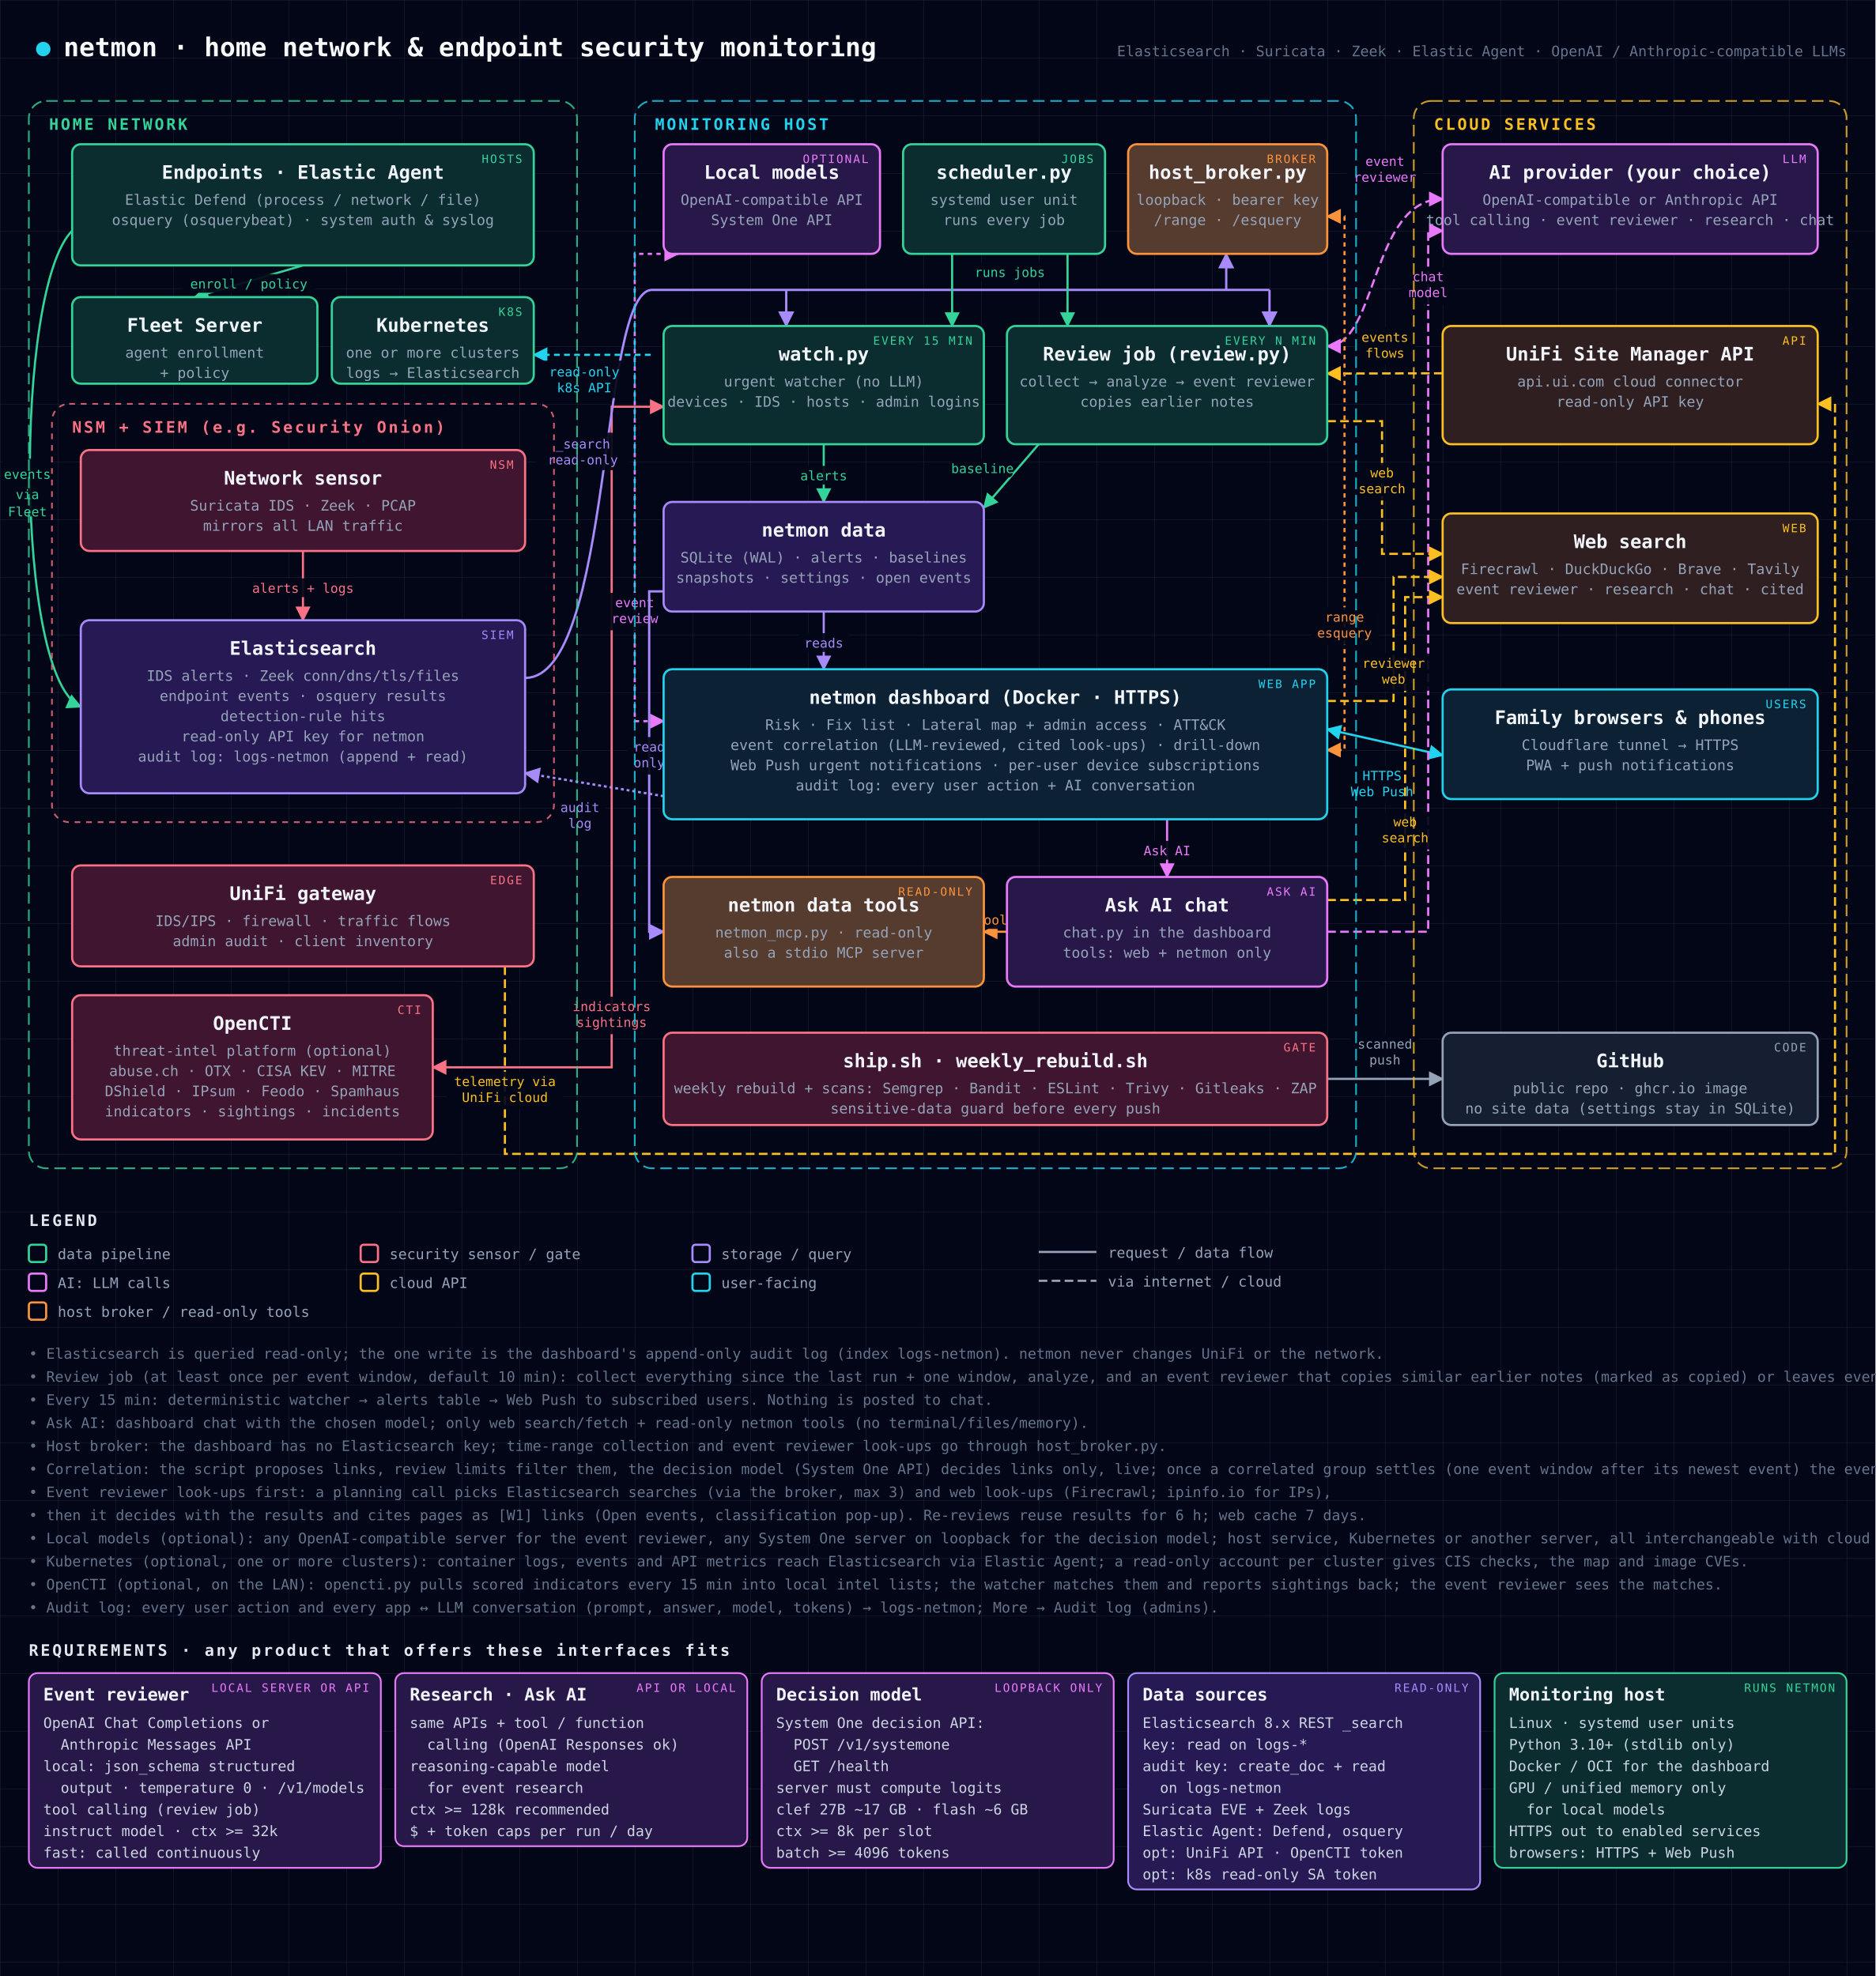
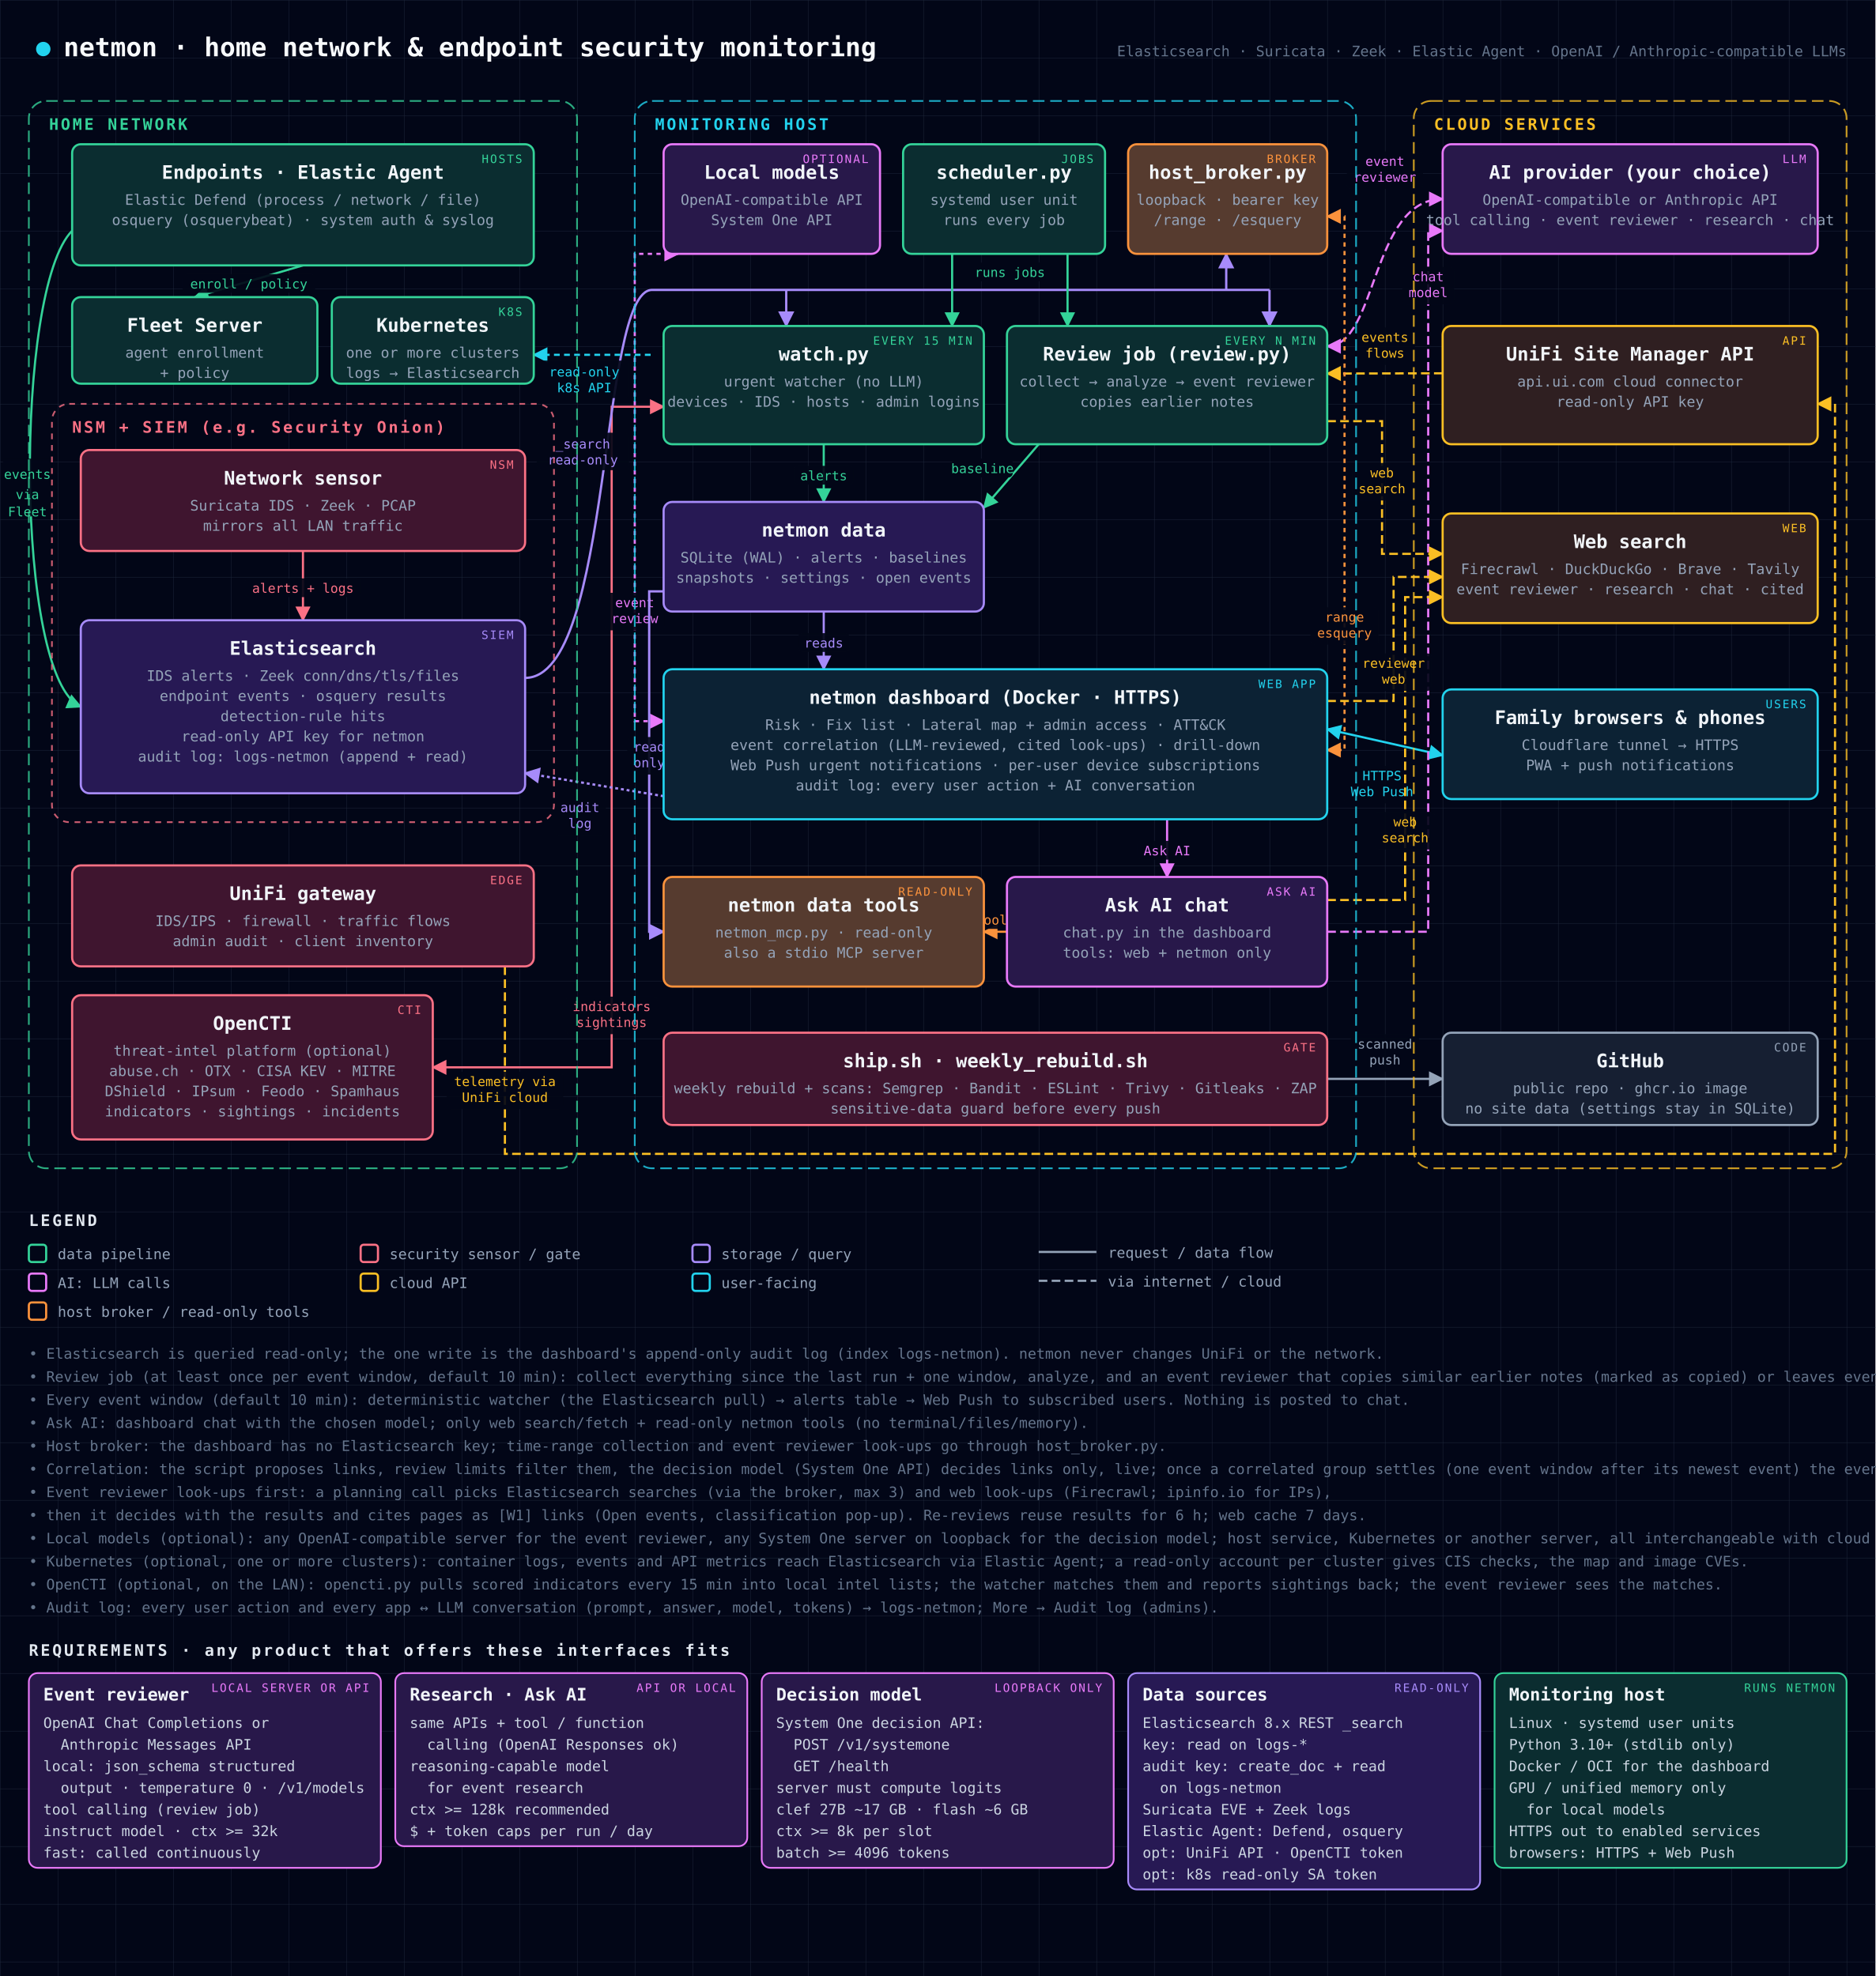
<svg xmlns="http://www.w3.org/2000/svg" viewBox="0 0 1300 1370" width="1300" height="1370" font-family="JetBrains Mono, ui-monospace, SFMono-Regular, Menlo, Consolas, monospace">
  <defs>
    <pattern id="grid" width="40" height="40" patternUnits="userSpaceOnUse">
      <path d="M 40 0 L 0 0 0 40" fill="none" stroke="#1e293b" stroke-width="0.5" />
    </pattern>
    <marker id="ah-22d3ee" viewBox="0 0 10 10" refX="9" refY="5" markerWidth="7" markerHeight="7" orient="auto-start-reverse">
      <path d="M0,0 L10,5 L0,10 z" fill="#22d3ee" />
    </marker>
    <marker id="ah-34d399" viewBox="0 0 10 10" refX="9" refY="5" markerWidth="7" markerHeight="7" orient="auto-start-reverse">
      <path d="M0,0 L10,5 L0,10 z" fill="#34d399" />
    </marker>
    <marker id="ah-64748b" viewBox="0 0 10 10" refX="9" refY="5" markerWidth="7" markerHeight="7" orient="auto-start-reverse">
      <path d="M0,0 L10,5 L0,10 z" fill="#64748b" />
    </marker>
    <marker id="ah-94a3b8" viewBox="0 0 10 10" refX="9" refY="5" markerWidth="7" markerHeight="7" orient="auto-start-reverse">
      <path d="M0,0 L10,5 L0,10 z" fill="#94a3b8" />
    </marker>
    <marker id="ah-a78bfa" viewBox="0 0 10 10" refX="9" refY="5" markerWidth="7" markerHeight="7" orient="auto-start-reverse">
      <path d="M0,0 L10,5 L0,10 z" fill="#a78bfa" />
    </marker>
    <marker id="ah-e879f9" viewBox="0 0 10 10" refX="9" refY="5" markerWidth="7" markerHeight="7" orient="auto-start-reverse">
      <path d="M0,0 L10,5 L0,10 z" fill="#e879f9" />
    </marker>
    <marker id="ah-fb7185" viewBox="0 0 10 10" refX="9" refY="5" markerWidth="7" markerHeight="7" orient="auto-start-reverse">
      <path d="M0,0 L10,5 L0,10 z" fill="#fb7185" />
    </marker>
    <marker id="ah-fb923c" viewBox="0 0 10 10" refX="9" refY="5" markerWidth="7" markerHeight="7" orient="auto-start-reverse">
      <path d="M0,0 L10,5 L0,10 z" fill="#fb923c" />
    </marker>
    <marker id="ah-fbbf24" viewBox="0 0 10 10" refX="9" refY="5" markerWidth="7" markerHeight="7" orient="auto-start-reverse">
      <path d="M0,0 L10,5 L0,10 z" fill="#fbbf24" />
    </marker>
  </defs>
  <rect width="1300" height="1370" fill="#020617" />
  <rect width="1300" height="1370" fill="url(#grid)" />
  <circle cx="30" cy="34" r="5" fill="#22d3ee" />
  <text x="44" y="39" fill="#f8fafc" font-size="18" font-weight="700">netmon · home network &amp; endpoint security monitoring</text>
  <text x="1280" y="39" text-anchor="end" fill="#64748b" font-size="10">Elasticsearch · Suricata · Zeek · Elastic Agent · OpenAI / Anthropic-compatible LLMs</text>
  <path d="M210.0,184 L135.0,206" fill="none" stroke="#34d399" stroke-width="1.5" marker-end="url(#ah-34d399)" />
  <rect x="126.5" y="190.0" width="92.0" height="13" rx="3" fill="#020617" opacity="0.92" />
  <text x="172.5" y="200.0" text-anchor="middle" fill="#34d399" font-size="9">enroll / policy</text>
  <path d="M50,160 C10,200 10,470 56,490" fill="none" stroke="#34d399" stroke-width="1.5" marker-end="url(#ah-34d399)" />
  <rect x="2" y="318" width="34" height="40" fill="#020617" opacity="0.9" />
  <text x="19" y="332" text-anchor="middle" fill="#34d399" font-size="9">events</text>
  <text x="19" y="346" text-anchor="middle" fill="#34d399" font-size="9">via</text>
  <text x="19" y="358" text-anchor="middle" fill="#34d399" font-size="9">Fleet</text>
  <path d="M210.0,382 L210.0,430" fill="none" stroke="#fb7185" stroke-width="1.5" marker-end="url(#ah-fb7185)" />
  <rect x="169.6" y="401.0" width="80.8" height="13" rx="3" fill="#020617" opacity="0.92" />
  <text x="210.0" y="411.0" text-anchor="middle" fill="#fb7185" font-size="9">alerts + logs</text>
  <path d="M300,740 L424,740 L424,282 L460,282" fill="none" stroke="#fb7185" stroke-width="1.5" marker-start="url(#ah-fb7185)" marker-end="url(#ah-fb7185)" />
  <rect x="392.0" y="691" width="64.0" height="26" rx="3" fill="#020617" opacity="0.92" />
  <text x="424" y="701" text-anchor="middle" fill="#fb7185" font-size="9">indicators</text>
  <text x="424" y="712" text-anchor="middle" fill="#fb7185" font-size="9">sightings</text>
  <path d="M364,470 C425,470 415,201 452,201 L880,201" fill="none" stroke="#a78bfa" stroke-width="1.6" />
  <path d="M545,201 L545,226" fill="none" stroke="#a78bfa" stroke-width="1.6" marker-end="url(#ah-a78bfa)" />
  <path d="M880,201 L880,226" fill="none" stroke="#a78bfa" stroke-width="1.6" marker-end="url(#ah-a78bfa)" />
  <rect x="372" y="300" width="64" height="26" rx="3" fill="#020617" opacity="0.92" />
  <text x="404" y="311" text-anchor="middle" fill="#a78bfa" font-size="9">_search</text>
  <text x="404" y="322" text-anchor="middle" fill="#a78bfa" font-size="9">read-only</text>
  <path d="M350,670 L350,800 L1272,800 L1272,280 L1260,280" fill="none" stroke="#fbbf24" stroke-width="1.5" stroke-dasharray="6,3" marker-end="url(#ah-fbbf24)" />
  <rect x="309.6" y="743" width="80.8" height="26" rx="3" fill="#020617" opacity="0.92" />
  <text x="350" y="753" text-anchor="middle" fill="#fbbf24" font-size="9">telemetry via</text>
  <text x="350" y="764" text-anchor="middle" fill="#fbbf24" font-size="9">UniFi cloud</text>
  <path d="M1000,258.8 L920,259" fill="none" stroke="#fbbf24" stroke-width="1.5" marker-end="url(#ah-fbbf24)" stroke-dasharray="6,3" />
  <rect x="939.2" y="227" width="41.6" height="26" rx="3" fill="#020617" opacity="0.92" />
  <text x="960" y="237" text-anchor="middle" fill="#fbbf24" font-size="9">events</text>
  <text x="960" y="248" text-anchor="middle" fill="#fbbf24" font-size="9">flows</text>
  <path d="M920,240 C955,240 950,138 1000,138" fill="none" stroke="#e879f9" stroke-width="1.5" stroke-dasharray="6,3" marker-start="url(#ah-e879f9)" marker-end="url(#ah-e879f9)" />
  <rect x="933.6" y="105" width="52.8" height="26" rx="3" fill="#020617" opacity="0.92" />
  <text x="960" y="115" text-anchor="middle" fill="#e879f9" font-size="9">event</text>
  <text x="960" y="126" text-anchor="middle" fill="#e879f9" font-size="9">reviewer</text>
  <path d="M370,246 L452,246" fill="none" stroke="#22d3ee" stroke-width="1.5" stroke-dasharray="4,3" marker-start="url(#ah-22d3ee)" />
  <rect x="374" y="250" width="62" height="26" rx="3" fill="#020617" opacity="0.92" />
  <text x="405" y="261" text-anchor="middle" fill="#22d3ee" font-size="9">read-only</text>
  <text x="405" y="272" text-anchor="middle" fill="#22d3ee" font-size="9">k8s API</text>
  <path d="M660,176 L660,226" fill="none" stroke="#34d399" stroke-width="1.5" marker-end="url(#ah-34d399)" />
  <path d="M740,176 L740,226" fill="none" stroke="#34d399" stroke-width="1.5" marker-end="url(#ah-34d399)" />
  <rect x="671" y="182" width="58" height="13" rx="3" fill="#020617" />
  <text x="700" y="192" text-anchor="middle" fill="#34d399" font-size="9">runs jobs</text>
  <path d="M850,201 L850,176" fill="none" stroke="#a78bfa" stroke-width="1.6" marker-end="url(#ah-a78bfa)" />
  <path d="M920,150 L932,150 L932,520 L920,520" fill="none" stroke="#fb923c" stroke-width="1.5" stroke-dasharray="3,3" marker-start="url(#ah-fb923c)" marker-end="url(#ah-fb923c)" />
  <rect x="908.4" y="421" width="47.2" height="26" rx="3" fill="#020617" opacity="0.92" />
  <text x="932" y="431" text-anchor="middle" fill="#fb923c" font-size="9">range</text>
  <text x="932" y="442" text-anchor="middle" fill="#fb923c" font-size="9">esquery</text>
  <path d="M571.0,308 L571.0,348" fill="none" stroke="#34d399" stroke-width="1.5" marker-end="url(#ah-34d399)" />
  <rect x="550.2" y="323.0" width="41.6" height="13" rx="3" fill="#020617" opacity="0.92" />
  <text x="571.0" y="333.0" text-anchor="middle" fill="#34d399" font-size="9">alerts</text>
  <path d="M720,308 L682,352" fill="none" stroke="#34d399" stroke-width="1.5" marker-end="url(#ah-34d399)" />
  <rect x="660" y="318" width="42" height="13" rx="3" fill="#020617" />
  <text x="681" y="328" text-anchor="middle" fill="#34d399" font-size="9">baseline</text>
  <path d="M571.0,424 L571,464" fill="none" stroke="#a78bfa" stroke-width="1.5" marker-end="url(#ah-a78bfa)" />
  <rect x="553.0" y="439.0" width="36.0" height="13" rx="3" fill="#020617" opacity="0.92" />
  <text x="571.0" y="449.0" text-anchor="middle" fill="#a78bfa" font-size="9">reads</text>
  <path d="M920,505.6 L1000,523.6" fill="none" stroke="#22d3ee" stroke-width="1.5" marker-end="url(#ah-22d3ee)" marker-start="url(#ah-22d3ee)" />
  <rect x="931.6" y="531" width="52.8" height="26" rx="3" fill="#020617" opacity="0.92" />
  <text x="958" y="541" text-anchor="middle" fill="#22d3ee" font-size="9">HTTPS</text>
  <text x="958" y="552" text-anchor="middle" fill="#22d3ee" font-size="9">Web Push</text>
  <path d="M920,748.0 L1000,748.0" fill="none" stroke="#94a3b8" stroke-width="1.5" marker-end="url(#ah-94a3b8)" />
  <rect x="936.4" y="717" width="47.2" height="26" rx="3" fill="#020617" opacity="0.92" />
  <text x="960" y="727" text-anchor="middle" fill="#94a3b8" font-size="9">scanned</text>
  <text x="960" y="738" text-anchor="middle" fill="#94a3b8" font-size="9">push</text>
  <path d="M470,176 L440,176 L440,500 L460,500" fill="none" stroke="#e879f9" stroke-width="1.5" stroke-dasharray="3,3" marker-start="url(#ah-e879f9)" marker-end="url(#ah-e879f9)" />
  <rect x="419.2" y="411" width="41.6" height="26" rx="3" fill="#020617" opacity="0.92" />
  <text x="440" y="421" text-anchor="middle" fill="#e879f9" font-size="9">event</text>
  <text x="440" y="432" text-anchor="middle" fill="#e879f9" font-size="9">review</text>
  <path d="M809,568 L809,608" fill="none" stroke="#e879f9" stroke-width="1.5" marker-end="url(#ah-e879f9)" />
  <rect x="788.2" y="583.0" width="41.6" height="13" rx="3" fill="#020617" opacity="0.92" />
  <text x="809.0" y="593.0" text-anchor="middle" fill="#e879f9" font-size="9">Ask AI</text>
  <path d="M698,646.0 L682,646.0" fill="none" stroke="#fb923c" stroke-width="1.5" marker-end="url(#ah-fb923c)" />
  <rect x="672.0" y="631.0" width="36.0" height="13" rx="3" fill="#020617" opacity="0.92" />
  <text x="690.0" y="641.0" text-anchor="middle" fill="#fb923c" font-size="9">tools</text>
  <path d="M460,410 L450,410 L450,646 L460,646" fill="none" stroke="#a78bfa" stroke-width="1.6" marker-end="url(#ah-a78bfa)" />
  <rect x="434.8" y="511" width="30.4" height="26" rx="3" fill="#020617" opacity="0.92" />
  <text x="450" y="521" text-anchor="middle" fill="#a78bfa" font-size="9">read</text>
  <text x="450" y="532" text-anchor="middle" fill="#a78bfa" font-size="9">only</text>
  <path d="M920,646 L990,646 L990,160 L1000,160" fill="none" stroke="#e879f9" stroke-width="1.5" stroke-dasharray="6,3" marker-end="url(#ah-e879f9)" />
  <rect x="972.0" y="185" width="36.0" height="26" rx="3" fill="#020617" opacity="0.92" />
  <text x="990" y="195" text-anchor="middle" fill="#e879f9" font-size="9">chat</text>
  <text x="990" y="206" text-anchor="middle" fill="#e879f9" font-size="9">model</text>
  <path d="M920,292 L958,292 L958,384 L1000,384" fill="none" stroke="#fbbf24" stroke-width="1.5" stroke-dasharray="6,3" marker-end="url(#ah-fbbf24)" />
  <rect x="937.2" y="321" width="41.6" height="26" rx="3" fill="#020617" opacity="0.92" />
  <text x="958" y="331" text-anchor="middle" fill="#fbbf24" font-size="9">web</text>
  <text x="958" y="342" text-anchor="middle" fill="#fbbf24" font-size="9">search</text>
  <path d="M920,624 L974,624 L974,414 L1000,414" fill="none" stroke="#fbbf24" stroke-width="1.5" stroke-dasharray="6,3" marker-end="url(#ah-fbbf24)" />
  <rect x="953.2" y="563" width="41.6" height="26" rx="3" fill="#020617" opacity="0.92" />
  <text x="974" y="573" text-anchor="middle" fill="#fbbf24" font-size="9">web</text>
  <text x="974" y="584" text-anchor="middle" fill="#fbbf24" font-size="9">search</text>
  <path d="M920,486 L966,486 L966,400 L1000,400" fill="none" stroke="#fbbf24" stroke-width="1.5" stroke-dasharray="6,3" marker-end="url(#ah-fbbf24)" />
  <rect x="939.6" y="453" width="52.8" height="26" rx="3" fill="#020617" opacity="0.92" />
  <text x="966" y="463" text-anchor="middle" fill="#fbbf24" font-size="9">reviewer</text>
  <text x="966" y="474" text-anchor="middle" fill="#fbbf24" font-size="9">web</text>
  <path d="M460,552 L364,536" fill="none" stroke="#a78bfa" stroke-width="1.6" stroke-dasharray="2,2" marker-end="url(#ah-a78bfa)" />
  <rect x="384.0" y="553" width="36.0" height="26" rx="3" fill="#020617" opacity="0.92" />
  <text x="402" y="563" text-anchor="middle" fill="#a78bfa" font-size="9">audit</text>
  <text x="402" y="574" text-anchor="middle" fill="#a78bfa" font-size="9">log</text>
  <rect x="20" y="70" width="380" height="740" rx="12" fill="none" stroke="#34d399" stroke-width="1.2" stroke-dasharray="8,4" opacity="0.8" />
  <text x="34" y="90" fill="#34d399" font-size="11" font-weight="700" letter-spacing="1.5">HOME NETWORK</text>
  <rect x="36" y="280" width="348" height="290" rx="12" fill="none" stroke="#fb7185" stroke-width="1.2" stroke-dasharray="4,4" opacity="0.8" />
  <text x="50" y="300" fill="#fb7185" font-size="11" font-weight="700" letter-spacing="1.5">NSM + SIEM (e.g. Security Onion)</text>
  <rect x="440" y="70" width="500" height="740" rx="12" fill="none" stroke="#22d3ee" stroke-width="1.2" stroke-dasharray="8,4" opacity="0.8" />
  <text x="454" y="90" fill="#22d3ee" font-size="11" font-weight="700" letter-spacing="1.5">MONITORING HOST</text>
  <rect x="980" y="70" width="300" height="740" rx="12" fill="none" stroke="#fbbf24" stroke-width="1.2" stroke-dasharray="8,4" opacity="0.8" />
  <text x="994" y="90" fill="#fbbf24" font-size="11" font-weight="700" letter-spacing="1.5">CLOUD SERVICES</text>
  <rect x="50" y="100" width="320" height="84" rx="6" fill="#0f172a" />
  <rect x="50" y="100" width="320" height="84" rx="6" fill="rgba(6,78,59,0.4)" stroke="#34d399" stroke-width="1.5" />
  <text x="210.0" y="124" text-anchor="middle" fill="#f1f5f9" font-size="13" font-weight="700">Endpoints · Elastic Agent</text>
  <text x="210.0" y="142" text-anchor="middle" fill="#94a3b8" font-size="10">Elastic Defend (process / network / file)</text>
  <text x="210.0" y="156" text-anchor="middle" fill="#94a3b8" font-size="10">osquery (osquerybeat) · system auth &amp; syslog</text>
  <text x="362" y="113" text-anchor="end" fill="#34d399" font-size="8" letter-spacing="1">HOSTS</text>
  <rect x="50" y="206" width="170" height="60" rx="6" fill="#0f172a" />
  <rect x="50" y="206" width="170" height="60" rx="6" fill="rgba(6,78,59,0.4)" stroke="#34d399" stroke-width="1.5" />
  <text x="135.0" y="230" text-anchor="middle" fill="#f1f5f9" font-size="13" font-weight="700">Fleet Server</text>
  <text x="135.0" y="248" text-anchor="middle" fill="#94a3b8" font-size="10">agent enrollment</text>
  <text x="135.0" y="262" text-anchor="middle" fill="#94a3b8" font-size="10">+ policy</text>
  <rect x="230" y="206" width="140" height="60" rx="6" fill="#0f172a" />
  <rect x="230" y="206" width="140" height="60" rx="6" fill="rgba(6,78,59,0.4)" stroke="#34d399" stroke-width="1.5" />
  <text x="300.0" y="230" text-anchor="middle" fill="#f1f5f9" font-size="13" font-weight="700">Kubernetes</text>
  <text x="300.0" y="248" text-anchor="middle" fill="#94a3b8" font-size="10">one or more clusters</text>
  <text x="300.0" y="262" text-anchor="middle" fill="#94a3b8" font-size="10">logs → Elasticsearch</text>
  <text x="362" y="219" text-anchor="end" fill="#34d399" font-size="8" letter-spacing="1">K8S</text>
  <rect x="56" y="312" width="308" height="70" rx="6" fill="#0f172a" />
  <rect x="56" y="312" width="308" height="70" rx="6" fill="rgba(136,19,55,0.4)" stroke="#fb7185" stroke-width="1.5" />
  <text x="210.0" y="336" text-anchor="middle" fill="#f1f5f9" font-size="13" font-weight="700">Network sensor</text>
  <text x="210.0" y="354" text-anchor="middle" fill="#94a3b8" font-size="10">Suricata IDS · Zeek · PCAP</text>
  <text x="210.0" y="368" text-anchor="middle" fill="#94a3b8" font-size="10">mirrors all LAN traffic</text>
  <text x="356" y="325" text-anchor="end" fill="#fb7185" font-size="8" letter-spacing="1">NSM</text>
  <rect x="56" y="430" width="308" height="120" rx="6" fill="#0f172a" />
  <rect x="56" y="430" width="308" height="120" rx="6" fill="rgba(76,29,149,0.4)" stroke="#a78bfa" stroke-width="1.5" />
  <text x="210.0" y="454" text-anchor="middle" fill="#f1f5f9" font-size="13" font-weight="700">Elasticsearch</text>
  <text x="210.0" y="472" text-anchor="middle" fill="#94a3b8" font-size="10">IDS alerts · Zeek conn/dns/tls/files</text>
  <text x="210.0" y="486" text-anchor="middle" fill="#94a3b8" font-size="10">endpoint events · osquery results</text>
  <text x="210.0" y="500" text-anchor="middle" fill="#94a3b8" font-size="10">detection-rule hits</text>
  <text x="210.0" y="514" text-anchor="middle" fill="#94a3b8" font-size="10">read-only API key for netmon</text>
  <text x="210.0" y="528" text-anchor="middle" fill="#94a3b8" font-size="10">audit log: logs-netmon (append + read)</text>
  <text x="356" y="443" text-anchor="end" fill="#a78bfa" font-size="8" letter-spacing="1">SIEM</text>
  <rect x="50" y="600" width="320" height="70" rx="6" fill="#0f172a" />
  <rect x="50" y="600" width="320" height="70" rx="6" fill="rgba(136,19,55,0.4)" stroke="#fb7185" stroke-width="1.5" />
  <text x="210.0" y="624" text-anchor="middle" fill="#f1f5f9" font-size="13" font-weight="700">UniFi gateway</text>
  <text x="210.0" y="642" text-anchor="middle" fill="#94a3b8" font-size="10">IDS/IPS · firewall · traffic flows</text>
  <text x="210.0" y="656" text-anchor="middle" fill="#94a3b8" font-size="10">admin audit · client inventory</text>
  <text x="362" y="613" text-anchor="end" fill="#fb7185" font-size="8" letter-spacing="1">EDGE</text>
  <rect x="50" y="690" width="250" height="100" rx="6" fill="#0f172a" />
  <rect x="50" y="690" width="250" height="100" rx="6" fill="rgba(136,19,55,0.4)" stroke="#fb7185" stroke-width="1.5" />
  <text x="175.0" y="714" text-anchor="middle" fill="#f1f5f9" font-size="13" font-weight="700">OpenCTI</text>
  <text x="175.0" y="732" text-anchor="middle" fill="#94a3b8" font-size="10">threat-intel platform (optional)</text>
  <text x="175.0" y="746" text-anchor="middle" fill="#94a3b8" font-size="10">abuse.ch · OTX · CISA KEV · MITRE</text>
  <text x="175.0" y="760" text-anchor="middle" fill="#94a3b8" font-size="10">DShield · IPsum · Feodo · Spamhaus</text>
  <text x="175.0" y="774" text-anchor="middle" fill="#94a3b8" font-size="10">indicators · sightings · incidents</text>
  <text x="292" y="703" text-anchor="end" fill="#fb7185" font-size="8" letter-spacing="1">CTI</text>
  <rect x="460" y="100" width="150" height="76" rx="6" fill="#0f172a" />
  <rect x="460" y="100" width="150" height="76" rx="6" fill="rgba(88,28,135,0.35)" stroke="#e879f9" stroke-width="1.5" />
  <text x="535.0" y="124" text-anchor="middle" fill="#f1f5f9" font-size="13" font-weight="700">Local models</text>
  <text x="535.0" y="142" text-anchor="middle" fill="#94a3b8" font-size="10">OpenAI-compatible API</text>
  <text x="535.0" y="156" text-anchor="middle" fill="#94a3b8" font-size="10">System One API</text>
  <text x="602" y="113" text-anchor="end" fill="#e879f9" font-size="8" letter-spacing="1">OPTIONAL</text>
  <rect x="626" y="100" width="140" height="76" rx="6" fill="#0f172a" />
  <rect x="626" y="100" width="140" height="76" rx="6" fill="rgba(6,78,59,0.4)" stroke="#34d399" stroke-width="1.5" />
  <text x="696.0" y="124" text-anchor="middle" fill="#f1f5f9" font-size="13" font-weight="700">scheduler.py</text>
  <text x="696.0" y="142" text-anchor="middle" fill="#94a3b8" font-size="10">systemd user unit</text>
  <text x="696.0" y="156" text-anchor="middle" fill="#94a3b8" font-size="10">runs every job</text>
  <text x="758" y="113" text-anchor="end" fill="#34d399" font-size="8" letter-spacing="1">JOBS</text>
  <rect x="782" y="100" width="138" height="76" rx="6" fill="#0f172a" />
  <rect x="782" y="100" width="138" height="76" rx="6" fill="rgba(251,146,60,0.3)" stroke="#fb923c" stroke-width="1.5" />
  <text x="851.0" y="124" text-anchor="middle" fill="#f1f5f9" font-size="13" font-weight="700">host_broker.py</text>
  <text x="851.0" y="142" text-anchor="middle" fill="#94a3b8" font-size="10">loopback · bearer key</text>
  <text x="851.0" y="156" text-anchor="middle" fill="#94a3b8" font-size="10">/range · /esquery</text>
  <text x="912" y="113" text-anchor="end" fill="#fb923c" font-size="8" letter-spacing="1">BROKER</text>
  <rect x="460" y="226" width="222" height="82" rx="6" fill="#0f172a" />
  <rect x="460" y="226" width="222" height="82" rx="6" fill="rgba(6,78,59,0.4)" stroke="#34d399" stroke-width="1.5" />
  <text x="571.0" y="250" text-anchor="middle" fill="#f1f5f9" font-size="13" font-weight="700">watch.py</text>
  <text x="571.0" y="268" text-anchor="middle" fill="#94a3b8" font-size="10">urgent watcher (no LLM)</text>
  <text x="571.0" y="282" text-anchor="middle" fill="#94a3b8" font-size="10">devices · IDS · hosts · admin logins</text>
  <text x="674" y="239" text-anchor="end" fill="#34d399" font-size="8" letter-spacing="1">EVERY 15 MIN</text>
  <rect x="698" y="226" width="222" height="82" rx="6" fill="#0f172a" />
  <rect x="698" y="226" width="222" height="82" rx="6" fill="rgba(6,78,59,0.4)" stroke="#34d399" stroke-width="1.5" />
  <text x="809.0" y="250" text-anchor="middle" fill="#f1f5f9" font-size="13" font-weight="700">Review job (review.py)</text>
  <text x="809.0" y="268" text-anchor="middle" fill="#94a3b8" font-size="10">collect → analyze → event reviewer</text>
  <text x="809.0" y="282" text-anchor="middle" fill="#94a3b8" font-size="10">copies earlier notes</text>
  <text x="912" y="239" text-anchor="end" fill="#34d399" font-size="8" letter-spacing="1">EVERY N MIN</text>
  <rect x="460" y="348" width="222" height="76" rx="6" fill="#0f172a" />
  <rect x="460" y="348" width="222" height="76" rx="6" fill="rgba(76,29,149,0.4)" stroke="#a78bfa" stroke-width="1.5" />
  <text x="571.0" y="372" text-anchor="middle" fill="#f1f5f9" font-size="13" font-weight="700">netmon data</text>
  <text x="571.0" y="390" text-anchor="middle" fill="#94a3b8" font-size="10">SQLite (WAL) · alerts · baselines</text>
  <text x="571.0" y="404" text-anchor="middle" fill="#94a3b8" font-size="10">snapshots · settings · open events</text>
  <rect x="460" y="464" width="460" height="104" rx="6" fill="#0f172a" />
  <rect x="460" y="464" width="460" height="104" rx="6" fill="rgba(8,51,68,0.4)" stroke="#22d3ee" stroke-width="1.5" />
  <text x="690.0" y="488" text-anchor="middle" fill="#f1f5f9" font-size="13" font-weight="700">netmon dashboard  (Docker · HTTPS)</text>
  <text x="690.0" y="506" text-anchor="middle" fill="#94a3b8" font-size="10">Risk · Fix list · Lateral map + admin access · ATT&amp;CK</text>
  <text x="690.0" y="520" text-anchor="middle" fill="#94a3b8" font-size="10">event correlation (LLM-reviewed, cited look-ups) · drill-down</text>
  <text x="690.0" y="534" text-anchor="middle" fill="#94a3b8" font-size="10">Web Push urgent notifications · per-user device subscriptions</text>
  <text x="690.0" y="548" text-anchor="middle" fill="#94a3b8" font-size="10">audit log: every user action + AI conversation</text>
  <text x="912" y="477" text-anchor="end" fill="#22d3ee" font-size="8" letter-spacing="1">WEB APP</text>
  <rect x="460" y="608" width="222" height="76" rx="6" fill="#0f172a" />
  <rect x="460" y="608" width="222" height="76" rx="6" fill="rgba(251,146,60,0.3)" stroke="#fb923c" stroke-width="1.5" />
  <text x="571.0" y="632" text-anchor="middle" fill="#f1f5f9" font-size="13" font-weight="700">netmon data tools</text>
  <text x="571.0" y="650" text-anchor="middle" fill="#94a3b8" font-size="10">netmon_mcp.py · read-only</text>
  <text x="571.0" y="664" text-anchor="middle" fill="#94a3b8" font-size="10">also a stdio MCP server</text>
  <text x="674" y="621" text-anchor="end" fill="#fb923c" font-size="8" letter-spacing="1">READ-ONLY</text>
  <rect x="698" y="608" width="222" height="76" rx="6" fill="#0f172a" />
  <rect x="698" y="608" width="222" height="76" rx="6" fill="rgba(88,28,135,0.35)" stroke="#e879f9" stroke-width="1.5" />
  <text x="809.0" y="632" text-anchor="middle" fill="#f1f5f9" font-size="13" font-weight="700">Ask AI chat</text>
  <text x="809.0" y="650" text-anchor="middle" fill="#94a3b8" font-size="10">chat.py in the dashboard</text>
  <text x="809.0" y="664" text-anchor="middle" fill="#94a3b8" font-size="10">tools: web + netmon only</text>
  <text x="912" y="621" text-anchor="end" fill="#e879f9" font-size="8" letter-spacing="1">ASK AI</text>
  <rect x="460" y="716" width="460" height="64" rx="6" fill="#0f172a" />
  <rect x="460" y="716" width="460" height="64" rx="6" fill="rgba(136,19,55,0.4)" stroke="#fb7185" stroke-width="1.5" />
  <text x="690.0" y="740" text-anchor="middle" fill="#f1f5f9" font-size="13" font-weight="700">ship.sh · weekly_rebuild.sh</text>
  <text x="690.0" y="758" text-anchor="middle" fill="#94a3b8" font-size="10">weekly rebuild + scans: Semgrep · Bandit · ESLint · Trivy · Gitleaks · ZAP</text>
  <text x="690.0" y="772" text-anchor="middle" fill="#94a3b8" font-size="10">sensitive-data guard before every push</text>
  <text x="912" y="729" text-anchor="end" fill="#fb7185" font-size="8" letter-spacing="1">GATE</text>
  <rect x="1000" y="100" width="260" height="76" rx="6" fill="#0f172a" />
  <rect x="1000" y="100" width="260" height="76" rx="6" fill="rgba(88,28,135,0.35)" stroke="#e879f9" stroke-width="1.5" />
  <text x="1130.0" y="124" text-anchor="middle" fill="#f1f5f9" font-size="13" font-weight="700">AI provider (your choice)</text>
  <text x="1130.0" y="142" text-anchor="middle" fill="#94a3b8" font-size="10">OpenAI-compatible or Anthropic API</text>
  <text x="1130.0" y="156" text-anchor="middle" fill="#94a3b8" font-size="10">tool calling · event reviewer · research · chat</text>
  <text x="1252" y="113" text-anchor="end" fill="#e879f9" font-size="8" letter-spacing="1">LLM</text>
  <rect x="1000" y="226" width="260" height="82" rx="6" fill="#0f172a" />
  <rect x="1000" y="226" width="260" height="82" rx="6" fill="rgba(120,53,15,0.3)" stroke="#fbbf24" stroke-width="1.5" />
  <text x="1130.0" y="250" text-anchor="middle" fill="#f1f5f9" font-size="13" font-weight="700">UniFi Site Manager API</text>
  <text x="1130.0" y="268" text-anchor="middle" fill="#94a3b8" font-size="10">api.ui.com cloud connector</text>
  <text x="1130.0" y="282" text-anchor="middle" fill="#94a3b8" font-size="10">read-only API key</text>
  <text x="1252" y="239" text-anchor="end" fill="#fbbf24" font-size="8" letter-spacing="1">API</text>
  <rect x="1000" y="356" width="260" height="76" rx="6" fill="#0f172a" />
  <rect x="1000" y="356" width="260" height="76" rx="6" fill="rgba(120,53,15,0.3)" stroke="#fbbf24" stroke-width="1.5" />
  <text x="1130.0" y="380" text-anchor="middle" fill="#f1f5f9" font-size="13" font-weight="700">Web search</text>
  <text x="1130.0" y="398" text-anchor="middle" fill="#94a3b8" font-size="10">Firecrawl · DuckDuckGo · Brave · Tavily</text>
  <text x="1130.0" y="412" text-anchor="middle" fill="#94a3b8" font-size="10">event reviewer · research · chat · cited</text>
  <text x="1252" y="369" text-anchor="end" fill="#fbbf24" font-size="8" letter-spacing="1">WEB</text>
  <rect x="1000" y="478" width="260" height="76" rx="6" fill="#0f172a" />
  <rect x="1000" y="478" width="260" height="76" rx="6" fill="rgba(8,51,68,0.4)" stroke="#22d3ee" stroke-width="1.5" />
  <text x="1130.0" y="502" text-anchor="middle" fill="#f1f5f9" font-size="13" font-weight="700">Family browsers &amp; phones</text>
  <text x="1130.0" y="520" text-anchor="middle" fill="#94a3b8" font-size="10">Cloudflare tunnel → HTTPS</text>
  <text x="1130.0" y="534" text-anchor="middle" fill="#94a3b8" font-size="10">PWA + push notifications</text>
  <text x="1252" y="491" text-anchor="end" fill="#22d3ee" font-size="8" letter-spacing="1">USERS</text>
  <rect x="1000" y="716" width="260" height="64" rx="6" fill="#0f172a" />
  <rect x="1000" y="716" width="260" height="64" rx="6" fill="rgba(30,41,59,0.5)" stroke="#94a3b8" stroke-width="1.5" />
  <text x="1130.0" y="740" text-anchor="middle" fill="#f1f5f9" font-size="13" font-weight="700">GitHub</text>
  <text x="1130.0" y="758" text-anchor="middle" fill="#94a3b8" font-size="10">public repo · ghcr.io image</text>
  <text x="1130.0" y="772" text-anchor="middle" fill="#94a3b8" font-size="10">no site data (settings stay in SQLite)</text>
  <text x="1252" y="729" text-anchor="end" fill="#94a3b8" font-size="8" letter-spacing="1">CODE</text>
  <text x="20" y="850" fill="#e2e8f0" font-size="11" font-weight="700" letter-spacing="1.5">LEGEND</text>
  <rect x="20" y="863" width="12" height="12" rx="2" fill="none" stroke="#34d399" stroke-width="1.5" />
  <text x="40" y="873" fill="#94a3b8" font-size="10">data pipeline</text>
  <rect x="250" y="863" width="12" height="12" rx="2" fill="none" stroke="#fb7185" stroke-width="1.5" />
  <text x="270" y="873" fill="#94a3b8" font-size="10">security sensor / gate</text>
  <rect x="480" y="863" width="12" height="12" rx="2" fill="none" stroke="#a78bfa" stroke-width="1.5" />
  <text x="500" y="873" fill="#94a3b8" font-size="10">storage / query</text>
  <rect x="20" y="883" width="12" height="12" rx="2" fill="none" stroke="#e879f9" stroke-width="1.5" />
  <text x="40" y="893" fill="#94a3b8" font-size="10">AI: LLM calls</text>
  <rect x="250" y="883" width="12" height="12" rx="2" fill="none" stroke="#fbbf24" stroke-width="1.5" />
  <text x="270" y="893" fill="#94a3b8" font-size="10">cloud API</text>
  <rect x="480" y="883" width="12" height="12" rx="2" fill="none" stroke="#22d3ee" stroke-width="1.5" />
  <text x="500" y="893" fill="#94a3b8" font-size="10">user-facing</text>
  <rect x="20" y="903" width="12" height="12" rx="2" fill="none" stroke="#fb923c" stroke-width="1.5" />
  <text x="40" y="913" fill="#94a3b8" font-size="10">host broker / read-only tools</text>
  <line x1="720" y1="868" x2="760" y2="868" stroke="#94a3b8" stroke-width="1.5" />
  <text x="768" y="872" fill="#94a3b8" font-size="10">request / data flow</text>
  <line x1="720" y1="888" x2="760" y2="888" stroke="#94a3b8" stroke-width="1.5" stroke-dasharray="6,3" />
  <text x="768" y="892" fill="#94a3b8" font-size="10">via internet / cloud</text>
  <text x="20" y="942" fill="#64748b" font-size="10">• Elasticsearch is queried read-only; the one write is the dashboard's append-only audit log (index logs-netmon). netmon never changes UniFi or the network.</text>
  <text x="20" y="958" fill="#64748b" font-size="10">• Review job (at least once per event window, default 10 min): collect everything since the last run + one window, analyze, and an event reviewer that copies similar earlier notes (marked as copied) or leaves events queued. Events are researched by the model only when a person clicks Send to research.</text>
-   <text x="20" y="974" fill="#64748b" font-size="10">• Every 15 min: deterministic watcher → alerts table → Web Push to subscribed users. Nothing is posted to chat.</text>
+   <text x="20" y="974" fill="#64748b" font-size="10">• Every event window (default 10 min): deterministic watcher (the Elasticsearch pull) → alerts table → Web Push to subscribed users. Nothing is posted to chat.</text>
  <text x="20" y="990" fill="#64748b" font-size="10">• Ask AI: dashboard chat with the chosen model; only web search/fetch + read-only netmon tools (no terminal/files/memory).</text>
  <text x="20" y="1006" fill="#64748b" font-size="10">• Host broker: the dashboard has no Elasticsearch key; time-range collection and event reviewer look-ups go through host_broker.py.</text>
  <text x="20" y="1022" fill="#64748b" font-size="10">• Correlation: the script proposes links, review limits filter them, the decision model (System One API) decides links only, live; once a correlated group settles (one event window after its newest event) the event reviewer labels the whole group in one call (Pending review until then); a person's verdict outweighs its label.</text>
  <text x="20" y="1038" fill="#64748b" font-size="10">• Event reviewer look-ups first: a planning call picks Elasticsearch searches (via the broker, max 3) and web look-ups (Firecrawl; ipinfo.io for IPs),</text>
  <text x="20" y="1054" fill="#64748b" font-size="10">•    then it decides with the results and cites pages as [W1] links (Open events, classification pop-up). Re-reviews reuse results for 6 h; web cache 7 days.</text>
  <text x="20" y="1070" fill="#64748b" font-size="10">• Local models (optional): any OpenAI-compatible server for the event reviewer, any System One server on loopback for the decision model; host service, Kubernetes or another server, all interchangeable with cloud APIs.</text>
  <text x="20" y="1086" fill="#64748b" font-size="10">• Kubernetes (optional, one or more clusters): container logs, events and API metrics reach Elasticsearch via Elastic Agent; a read-only account per cluster gives CIS checks, the map and image CVEs.</text>
  <text x="20" y="1102" fill="#64748b" font-size="10">• OpenCTI (optional, on the LAN): opencti.py pulls scored indicators every 15 min into local intel lists; the watcher matches them and reports sightings back; the event reviewer sees the matches.</text>
  <text x="20" y="1118" fill="#64748b" font-size="10">• Audit log: every user action and every app ↔ LLM conversation (prompt, answer, model, tokens) → logs-netmon; More → Audit log (admins).</text>
  <text x="20" y="1148" fill="#e2e8f0" font-size="11" font-weight="700" letter-spacing="1.5">REQUIREMENTS · any product that offers these interfaces fits</text>
  <rect x="20" y="1160" width="244" height="135" rx="6" fill="#0f172a" />
  <rect x="20" y="1160" width="244" height="135" rx="6" fill="rgba(88,28,135,0.35)" stroke="#e879f9" stroke-width="1.2" />
  <text x="30" y="1179" fill="#f1f5f9" font-size="12" font-weight="700">Event reviewer</text>
  <text x="256" y="1173" text-anchor="end" fill="#e879f9" font-size="8" letter-spacing="1">LOCAL SERVER OR API</text>
  <text x="30" y="1198" fill="#cbd5e1" font-size="10" xml:space="preserve">OpenAI Chat Completions or</text>
  <text x="30" y="1213" fill="#cbd5e1" font-size="10" xml:space="preserve">  Anthropic Messages API</text>
  <text x="30" y="1228" fill="#cbd5e1" font-size="10" xml:space="preserve">local: json_schema structured</text>
  <text x="30" y="1243" fill="#cbd5e1" font-size="10" xml:space="preserve">  output · temperature 0 · /v1/models</text>
  <text x="30" y="1258" fill="#cbd5e1" font-size="10" xml:space="preserve">tool calling (review job)</text>
  <text x="30" y="1273" fill="#cbd5e1" font-size="10" xml:space="preserve">instruct model · ctx &gt;= 32k</text>
  <text x="30" y="1288" fill="#cbd5e1" font-size="10" xml:space="preserve">fast: called continuously</text>
  <rect x="274" y="1160" width="244" height="120" rx="6" fill="#0f172a" />
  <rect x="274" y="1160" width="244" height="120" rx="6" fill="rgba(88,28,135,0.35)" stroke="#e879f9" stroke-width="1.2" />
  <text x="284" y="1179" fill="#f1f5f9" font-size="12" font-weight="700">Research · Ask AI</text>
  <text x="510" y="1173" text-anchor="end" fill="#e879f9" font-size="8" letter-spacing="1">API OR LOCAL</text>
  <text x="284" y="1198" fill="#cbd5e1" font-size="10" xml:space="preserve">same APIs + tool / function</text>
  <text x="284" y="1213" fill="#cbd5e1" font-size="10" xml:space="preserve">  calling (OpenAI Responses ok)</text>
  <text x="284" y="1228" fill="#cbd5e1" font-size="10" xml:space="preserve">reasoning-capable model</text>
  <text x="284" y="1243" fill="#cbd5e1" font-size="10" xml:space="preserve">  for event research</text>
  <text x="284" y="1258" fill="#cbd5e1" font-size="10" xml:space="preserve">ctx &gt;= 128k recommended</text>
  <text x="284" y="1273" fill="#cbd5e1" font-size="10" xml:space="preserve">$ + token caps per run / day</text>
  <rect x="528" y="1160" width="244" height="135" rx="6" fill="#0f172a" />
  <rect x="528" y="1160" width="244" height="135" rx="6" fill="rgba(88,28,135,0.35)" stroke="#e879f9" stroke-width="1.2" />
  <text x="538" y="1179" fill="#f1f5f9" font-size="12" font-weight="700">Decision model</text>
  <text x="764" y="1173" text-anchor="end" fill="#e879f9" font-size="8" letter-spacing="1">LOOPBACK ONLY</text>
  <text x="538" y="1198" fill="#cbd5e1" font-size="10" xml:space="preserve">System One decision API:</text>
  <text x="538" y="1213" fill="#cbd5e1" font-size="10" xml:space="preserve">  POST /v1/systemone</text>
  <text x="538" y="1228" fill="#cbd5e1" font-size="10" xml:space="preserve">  GET /health</text>
  <text x="538" y="1243" fill="#cbd5e1" font-size="10" xml:space="preserve">server must compute logits</text>
  <text x="538" y="1258" fill="#cbd5e1" font-size="10" xml:space="preserve">clef 27B ~17 GB · flash ~6 GB</text>
  <text x="538" y="1273" fill="#cbd5e1" font-size="10" xml:space="preserve">ctx &gt;= 8k per slot</text>
  <text x="538" y="1288" fill="#cbd5e1" font-size="10" xml:space="preserve">batch &gt;= 4096 tokens</text>
  <rect x="782" y="1160" width="244" height="150" rx="6" fill="#0f172a" />
  <rect x="782" y="1160" width="244" height="150" rx="6" fill="rgba(76,29,149,0.4)" stroke="#a78bfa" stroke-width="1.2" />
  <text x="792" y="1179" fill="#f1f5f9" font-size="12" font-weight="700">Data sources</text>
  <text x="1018" y="1173" text-anchor="end" fill="#a78bfa" font-size="8" letter-spacing="1">READ-ONLY</text>
  <text x="792" y="1198" fill="#cbd5e1" font-size="10" xml:space="preserve">Elasticsearch 8.x REST _search</text>
  <text x="792" y="1213" fill="#cbd5e1" font-size="10" xml:space="preserve">key: read on logs-*</text>
  <text x="792" y="1228" fill="#cbd5e1" font-size="10" xml:space="preserve">audit key: create_doc + read</text>
  <text x="792" y="1243" fill="#cbd5e1" font-size="10" xml:space="preserve">  on logs-netmon</text>
  <text x="792" y="1258" fill="#cbd5e1" font-size="10" xml:space="preserve">Suricata EVE + Zeek logs</text>
  <text x="792" y="1273" fill="#cbd5e1" font-size="10" xml:space="preserve">Elastic Agent: Defend, osquery</text>
  <text x="792" y="1288" fill="#cbd5e1" font-size="10" xml:space="preserve">opt: UniFi API · OpenCTI token</text>
  <text x="792" y="1303" fill="#cbd5e1" font-size="10" xml:space="preserve">opt: k8s read-only SA token</text>
  <rect x="1036" y="1160" width="244" height="135" rx="6" fill="#0f172a" />
  <rect x="1036" y="1160" width="244" height="135" rx="6" fill="rgba(6,78,59,0.4)" stroke="#34d399" stroke-width="1.2" />
  <text x="1046" y="1179" fill="#f1f5f9" font-size="12" font-weight="700">Monitoring host</text>
  <text x="1272" y="1173" text-anchor="end" fill="#34d399" font-size="8" letter-spacing="1">RUNS NETMON</text>
  <text x="1046" y="1198" fill="#cbd5e1" font-size="10" xml:space="preserve">Linux · systemd user units</text>
  <text x="1046" y="1213" fill="#cbd5e1" font-size="10" xml:space="preserve">Python 3.10+ (stdlib only)</text>
  <text x="1046" y="1228" fill="#cbd5e1" font-size="10" xml:space="preserve">Docker / OCI for the dashboard</text>
  <text x="1046" y="1243" fill="#cbd5e1" font-size="10" xml:space="preserve">GPU / unified memory only</text>
  <text x="1046" y="1258" fill="#cbd5e1" font-size="10" xml:space="preserve">  for local models</text>
  <text x="1046" y="1273" fill="#cbd5e1" font-size="10" xml:space="preserve">HTTPS out to enabled services</text>
  <text x="1046" y="1288" fill="#cbd5e1" font-size="10" xml:space="preserve">browsers: HTTPS + Web Push</text>
</svg>
